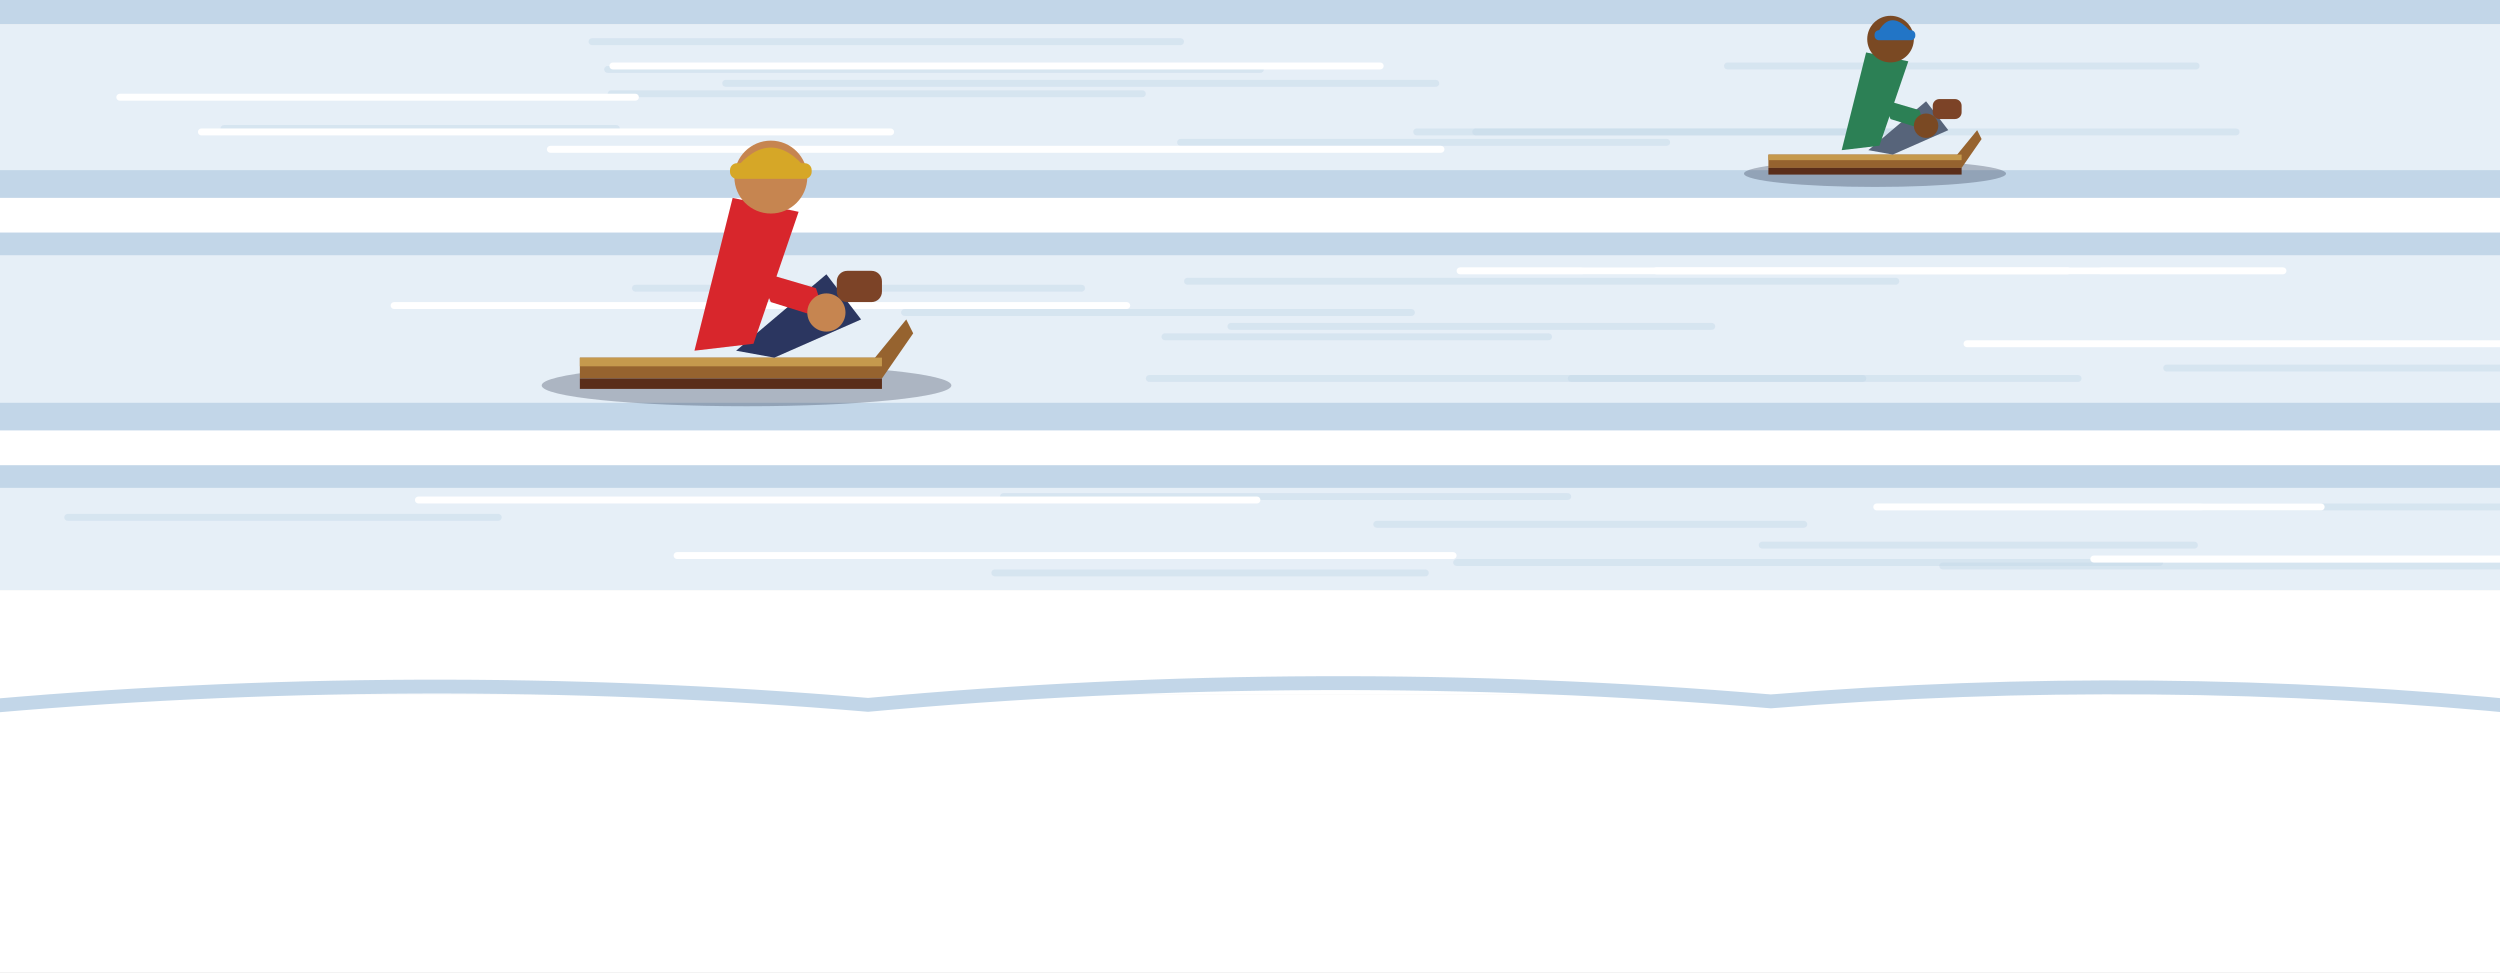
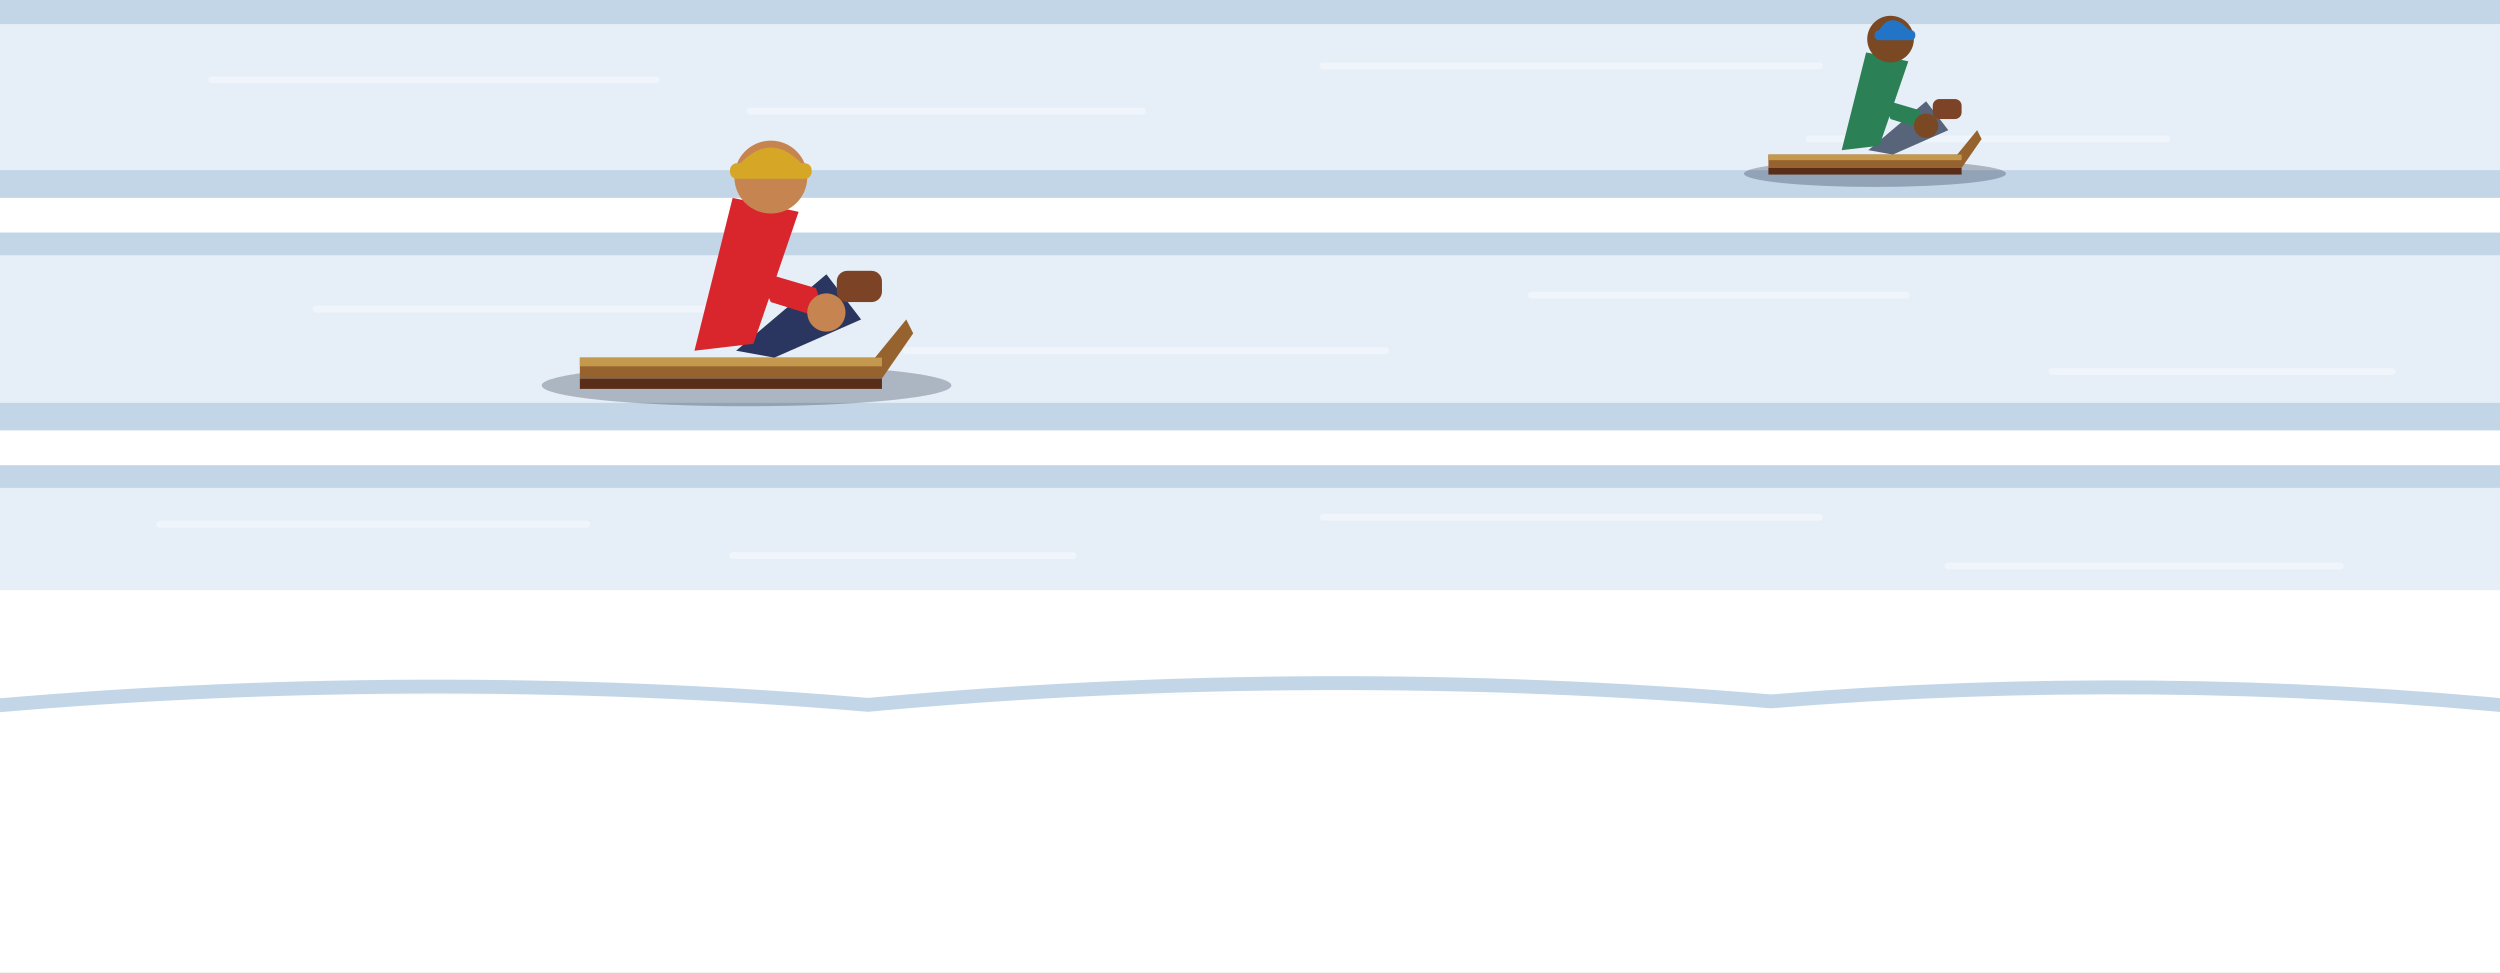
<svg xmlns="http://www.w3.org/2000/svg" width="1440" height="560" viewBox="0 0 1440 560" shape-rendering="geometricPrecision">
  <rect x="0" y="0" width="1440" height="14" fill="#c2d6e8" />
  <rect x="0" y="14" width="1440" height="326" fill="#e6eff7" />
  <rect x="0" y="340" width="1440" height="60" fill="#ffffff" />
  <rect x="0" y="400" width="1440" height="160" fill="#ffffff" />
  <rect x="0" y="98" width="1440" height="16" fill="#c2d6e8" />
  <rect x="0" y="114" width="1440" height="20" fill="#ffffff" />
  <rect x="0" y="134" width="1440" height="13" fill="#c2d6e8" />
  <rect x="0" y="232" width="1440" height="16" fill="#c2d6e8" />
  <rect x="0" y="248" width="1440" height="20" fill="#ffffff" />
  <rect x="0" y="268" width="1440" height="13" fill="#c2d6e8" />
-   <rect x="350" y="52" width="310" height="4" rx="2" fill="#c2d6e8" opacity="0.42" />
-   <rect x="348" y="38" width="380" height="4" rx="2" fill="#c2d6e8" opacity="0.42" />
-   <rect x="678" y="80" width="284" height="4" rx="2" fill="#c2d6e8" opacity="0.42" />
-   <rect x="339" y="22" width="343" height="4" rx="2" fill="#c2d6e8" opacity="0.42" />
-   <rect x="993" y="36" width="274" height="4" rx="2" fill="#c2d6e8" opacity="0.42" />
-   <rect x="848" y="74" width="442" height="4" rx="2" fill="#c2d6e8" opacity="0.42" />
-   <rect x="416" y="46" width="413" height="4" rx="2" fill="#c2d6e8" opacity="0.42" />
-   <rect x="814" y="74" width="288" height="4" rx="2" fill="#c2d6e8" opacity="0.42" />
-   <rect x="127" y="72" width="230" height="4" rx="2" fill="#c2d6e8" opacity="0.42" />
-   <rect x="114" y="74" width="401" height="4" rx="2" fill="#ffffff" />
-   <rect x="315" y="84" width="517" height="4" rx="2" fill="#ffffff" />
-   <rect x="67" y="54" width="301" height="4" rx="2" fill="#ffffff" />
-   <rect x="351" y="36" width="446" height="4" rx="2" fill="#ffffff" />
-   <rect x="707" y="186" width="281" height="4" rx="2" fill="#c2d6e8" opacity="0.42" />
-   <rect x="682" y="160" width="412" height="4" rx="2" fill="#c2d6e8" opacity="0.42" />
-   <rect x="660" y="216" width="415" height="4" rx="2" fill="#c2d6e8" opacity="0.42" />
-   <rect x="669" y="192" width="225" height="4" rx="2" fill="#c2d6e8" opacity="0.42" />
-   <rect x="364" y="164" width="261" height="4" rx="2" fill="#c2d6e8" opacity="0.42" />
-   <rect x="519" y="178" width="296" height="4" rx="2" fill="#c2d6e8" opacity="0.42" />
-   <rect x="910" y="154" width="301" height="4" rx="2" fill="#c2d6e8" opacity="0.42" />
-   <rect x="903" y="216" width="296" height="4" rx="2" fill="#c2d6e8" opacity="0.42" />
-   <rect x="1246" y="210" width="399" height="4" rx="2" fill="#c2d6e8" opacity="0.42" />
-   <rect x="1131" y="196" width="470" height="4" rx="2" fill="#ffffff" />
-   <rect x="225" y="174" width="426" height="4" rx="2" fill="#ffffff" />
-   <rect x="839" y="154" width="354" height="4" rx="2" fill="#ffffff" />
-   <rect x="952" y="154" width="365" height="4" rx="2" fill="#ffffff" />
-   <rect x="1267" y="290" width="311" height="4" rx="2" fill="#c2d6e8" opacity="0.42" />
-   <rect x="837" y="322" width="409" height="4" rx="2" fill="#c2d6e8" opacity="0.42" />
-   <rect x="791" y="300" width="250" height="4" rx="2" fill="#c2d6e8" opacity="0.42" />
-   <rect x="1117" y="324" width="364" height="4" rx="2" fill="#c2d6e8" opacity="0.42" />
-   <rect x="571" y="328" width="252" height="4" rx="2" fill="#c2d6e8" opacity="0.42" />
-   <rect x="1013" y="312" width="253" height="4" rx="2" fill="#c2d6e8" opacity="0.42" />
-   <rect x="37" y="296" width="252" height="4" rx="2" fill="#c2d6e8" opacity="0.42" />
-   <rect x="576" y="284" width="329" height="4" rx="2" fill="#c2d6e8" opacity="0.42" />
-   <rect x="529" y="318" width="245" height="4" rx="2" fill="#c2d6e8" opacity="0.42" />
-   <rect x="1204" y="320" width="272" height="4" rx="2" fill="#ffffff" />
-   <rect x="388" y="318" width="451" height="4" rx="2" fill="#ffffff" />
-   <rect x="1079" y="290" width="260" height="4" rx="2" fill="#ffffff" />
-   <rect x="239" y="286" width="487" height="4" rx="2" fill="#ffffff" />
+   <rect x="120" y="44" width="260" height="4" rx="2" fill="#ffffff" opacity="0.35" />
+   <rect x="430" y="62" width="230" height="4" rx="2" fill="#ffffff" opacity="0.35" />
+   <rect x="760" y="36" width="290" height="4" rx="2" fill="#ffffff" opacity="0.35" />
+   <rect x="1040" y="78" width="210" height="4" rx="2" fill="#ffffff" opacity="0.35" />
+   <rect x="180" y="176" width="240" height="4" rx="2" fill="#ffffff" opacity="0.35" />
+   <rect x="520" y="200" width="280" height="4" rx="2" fill="#ffffff" opacity="0.35" />
+   <rect x="880" y="168" width="220" height="4" rx="2" fill="#ffffff" opacity="0.35" />
+   <rect x="1180" y="212" width="200" height="4" rx="2" fill="#ffffff" opacity="0.35" />
+   <rect x="90" y="300" width="250" height="4" rx="2" fill="#ffffff" opacity="0.35" />
+   <rect x="420" y="318" width="200" height="4" rx="2" fill="#ffffff" opacity="0.35" />
+   <rect x="760" y="296" width="290" height="4" rx="2" fill="#ffffff" opacity="0.35" />
+   <rect x="1120" y="324" width="230" height="4" rx="2" fill="#ffffff" opacity="0.35" />
  <ellipse cx="430" cy="222" rx="118" ry="12" fill="#16203a" opacity="0.28" />
  <path d="M 334 218 L 508 218 L 526 192 L 522 184 L 504 206 L 334 206 Z" fill="#96632f" />
  <rect x="334" y="206" width="174" height="5" fill="#c5994d" />
  <rect x="334" y="218" width="174" height="6" fill="#5a2d19" />
  <path d="M 424 202 L 476 158 L 496 184 L 446 206 Z" fill="#2b3660" />
  <rect x="482" y="156" width="26" height="18" rx="6" fill="#7c4327" />
  <path d="M 400 202 L 434 198 L 460 122 L 422 114 Z" fill="#d8262c" />
  <path d="M 436 156 L 470 166 L 476 184 L 444 174 Z" fill="#d8262c" />
  <circle cx="476" cy="180" r="11" fill="#c68550" />
  <circle cx="444" cy="102" r="21" fill="#c68550" />
  <path d="M 423 98 Q 444 72 465 98 Z" fill="#d6a727" />
  <rect x="420.48" y="94" width="47.04" height="9" rx="4" fill="#d6a727" />
  <ellipse cx="1080.0" cy="100.0" rx="75.47" ry="7.68" fill="#16203a" opacity="0.28" />
  <path d="M 1018.6 96.72 L 1129.89 96.72 L 1141.4 80.09 L 1138.84 74.97 L 1127.33 89.04 L 1018.6 89.04 Z" fill="#96632f" />
  <rect x="1018.6" y="89.04" width="111.29" height="3.2" fill="#c5994d" />
  <rect x="1018.6" y="96.72" width="111.29" height="3.84" fill="#5a2d19" />
  <path d="M 1076.16 86.49 L 1109.42 58.34 L 1122.21 74.97 L 1090.23 89.04 Z" fill="#57647a" />
  <rect x="1113.26" y="57.06" width="16.63" height="11.51" rx="3.84" fill="#7c4327" />
  <path d="M 1060.81 86.49 L 1082.56 83.93 L 1099.19 35.32 L 1074.88 30.2 Z" fill="#2c8055" />
  <path d="M 1083.84 57.06 L 1105.58 63.46 L 1109.42 74.97 L 1088.95 68.58 Z" fill="#2c8055" />
  <circle cx="1109.42" cy="72.42" r="7.04" fill="#7a4923" />
  <circle cx="1088.95" cy="22.53" r="13.43" fill="#7a4923" />
  <path d="M 1081.0 19.97 Q 1088.95 3.34 1101.96 19.97 Z" fill="#2275c6" />
  <rect x="1079.75" y="17.41" width="23.47" height="5.76" rx="2.56" fill="#2275c6" />
  <path d="M -20 404 Q 240 380 500 402 Q 760 378 1020 400 Q 1240 382 1460 404 L 1460 396 L -20 396 Z" fill="#ffffff" />
  <path d="M -20 412 Q 240 388 500 410 Q 760 386 1020 408 Q 1240 390 1460 412 L 1460 404 Q 1240 382 1020 400 Q 760 378 500 402 Q 240 380 -20 404 Z" fill="#c2d6e8" />
</svg>
